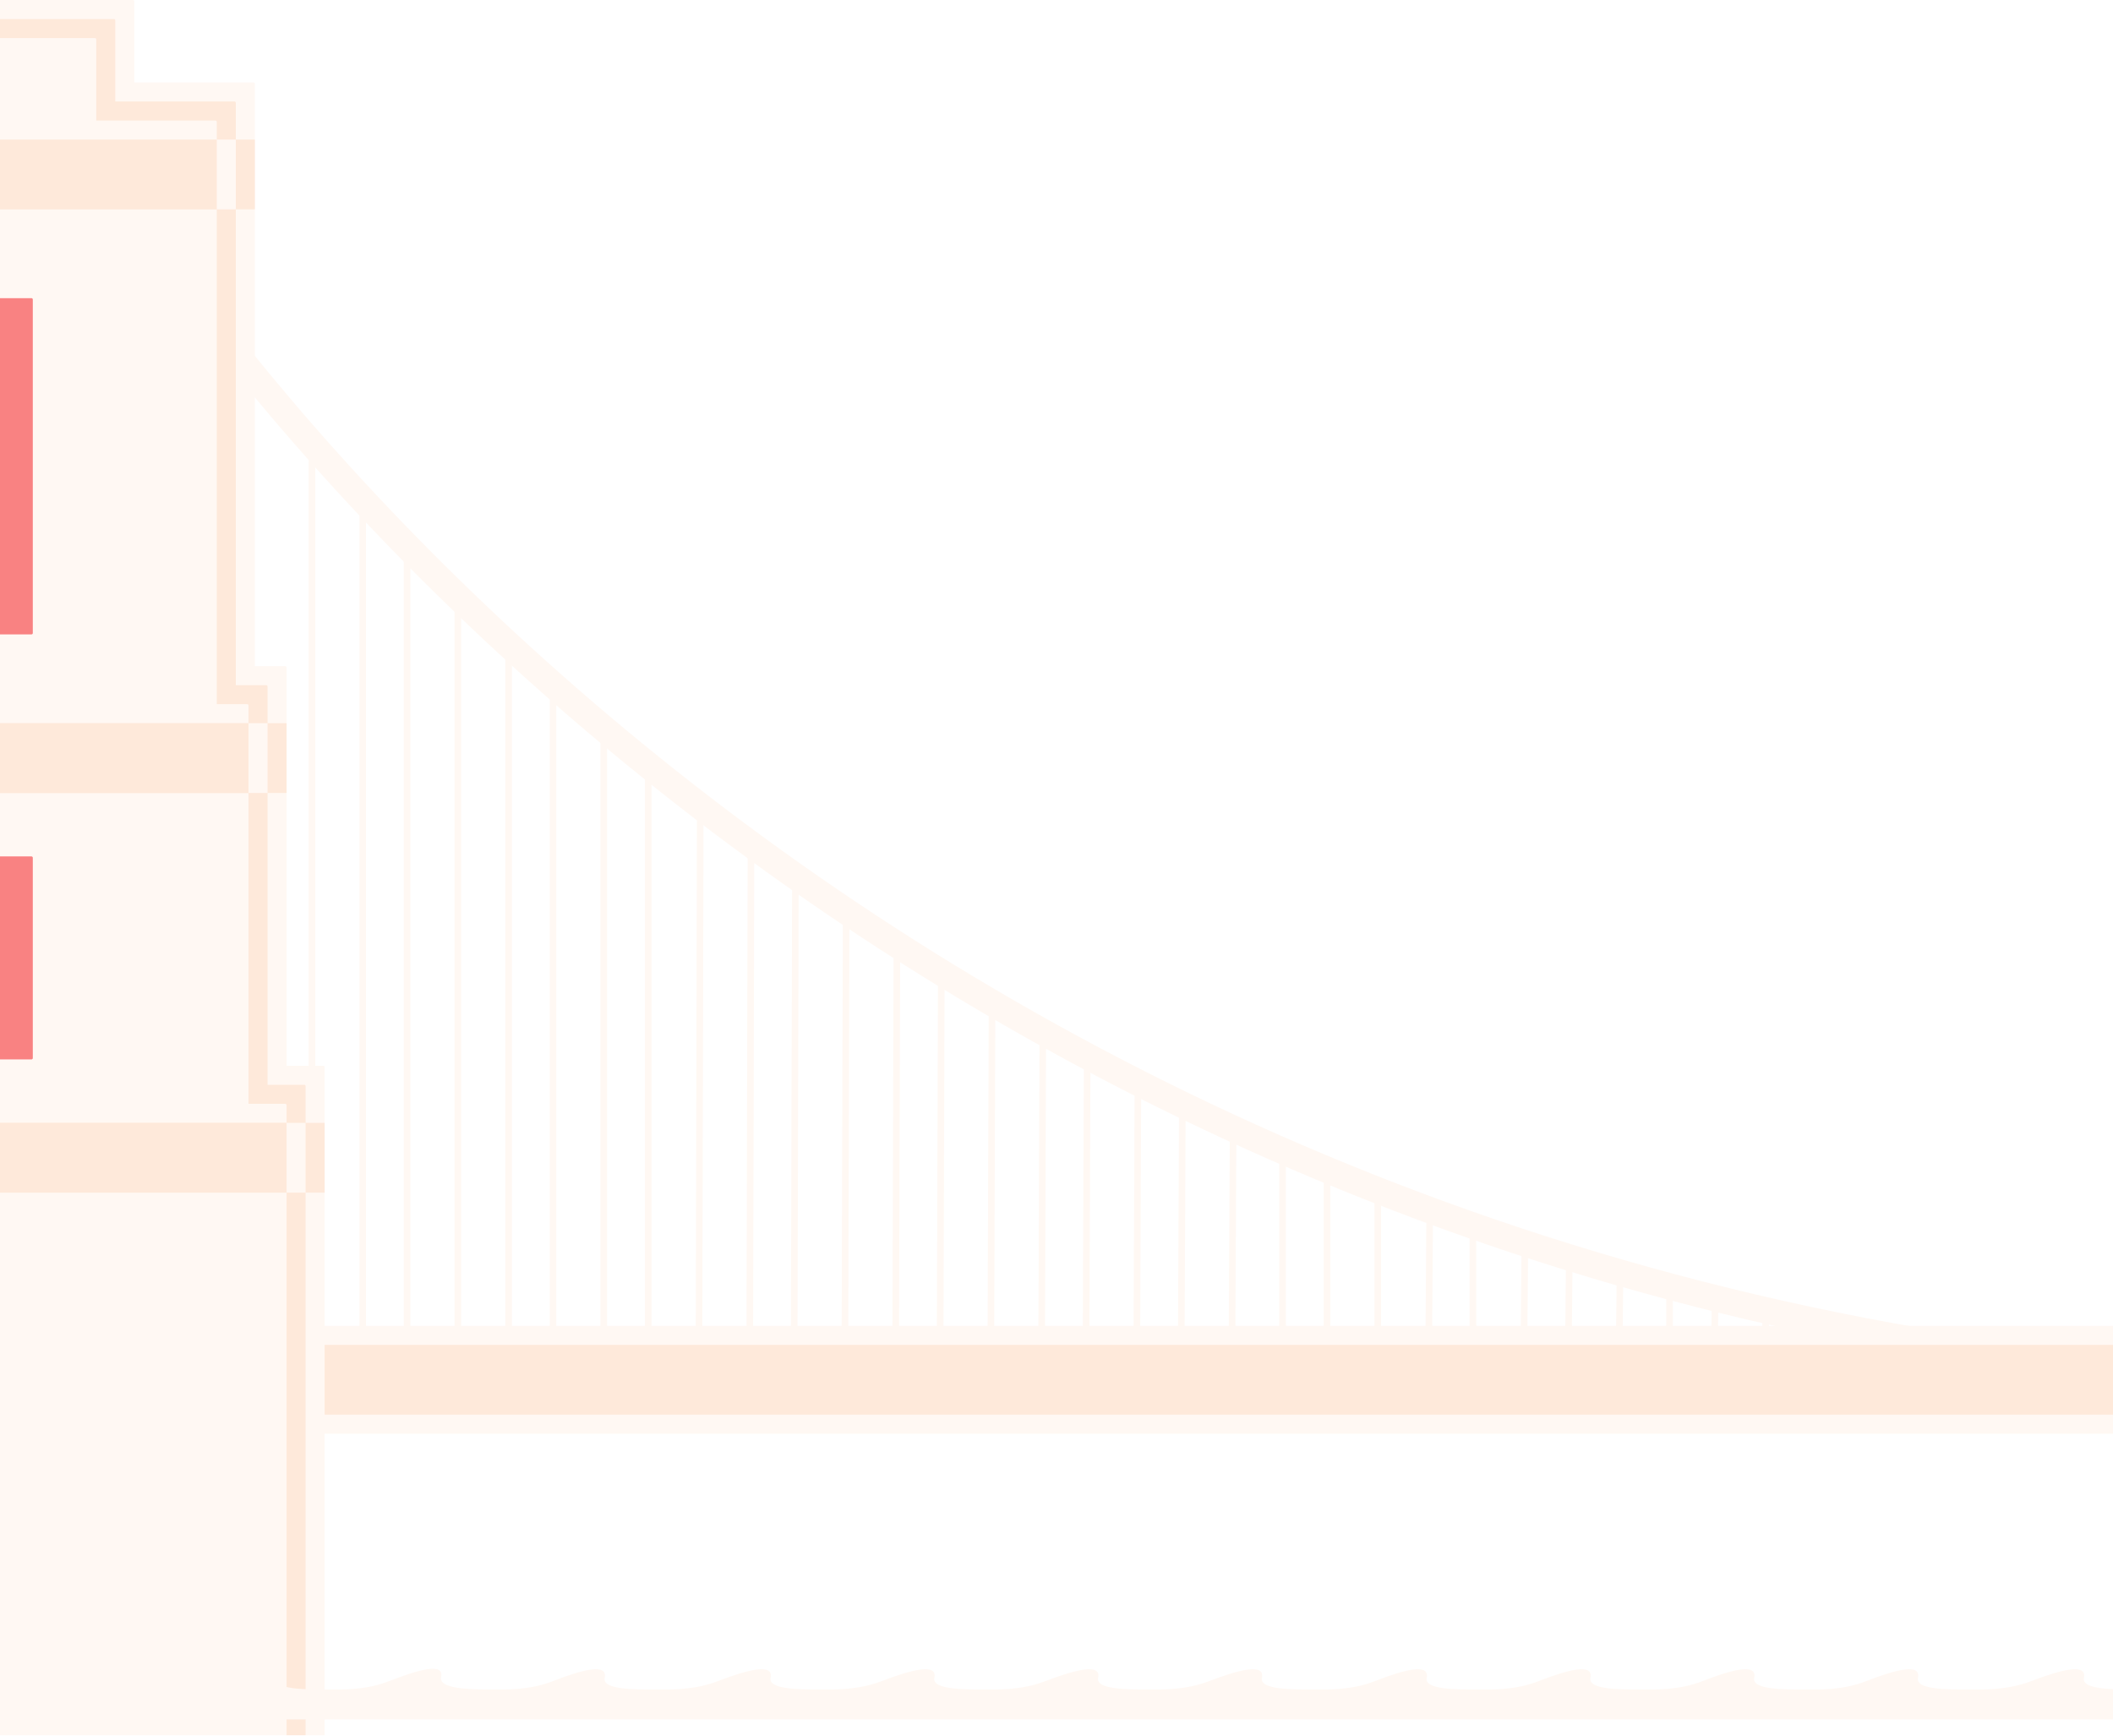
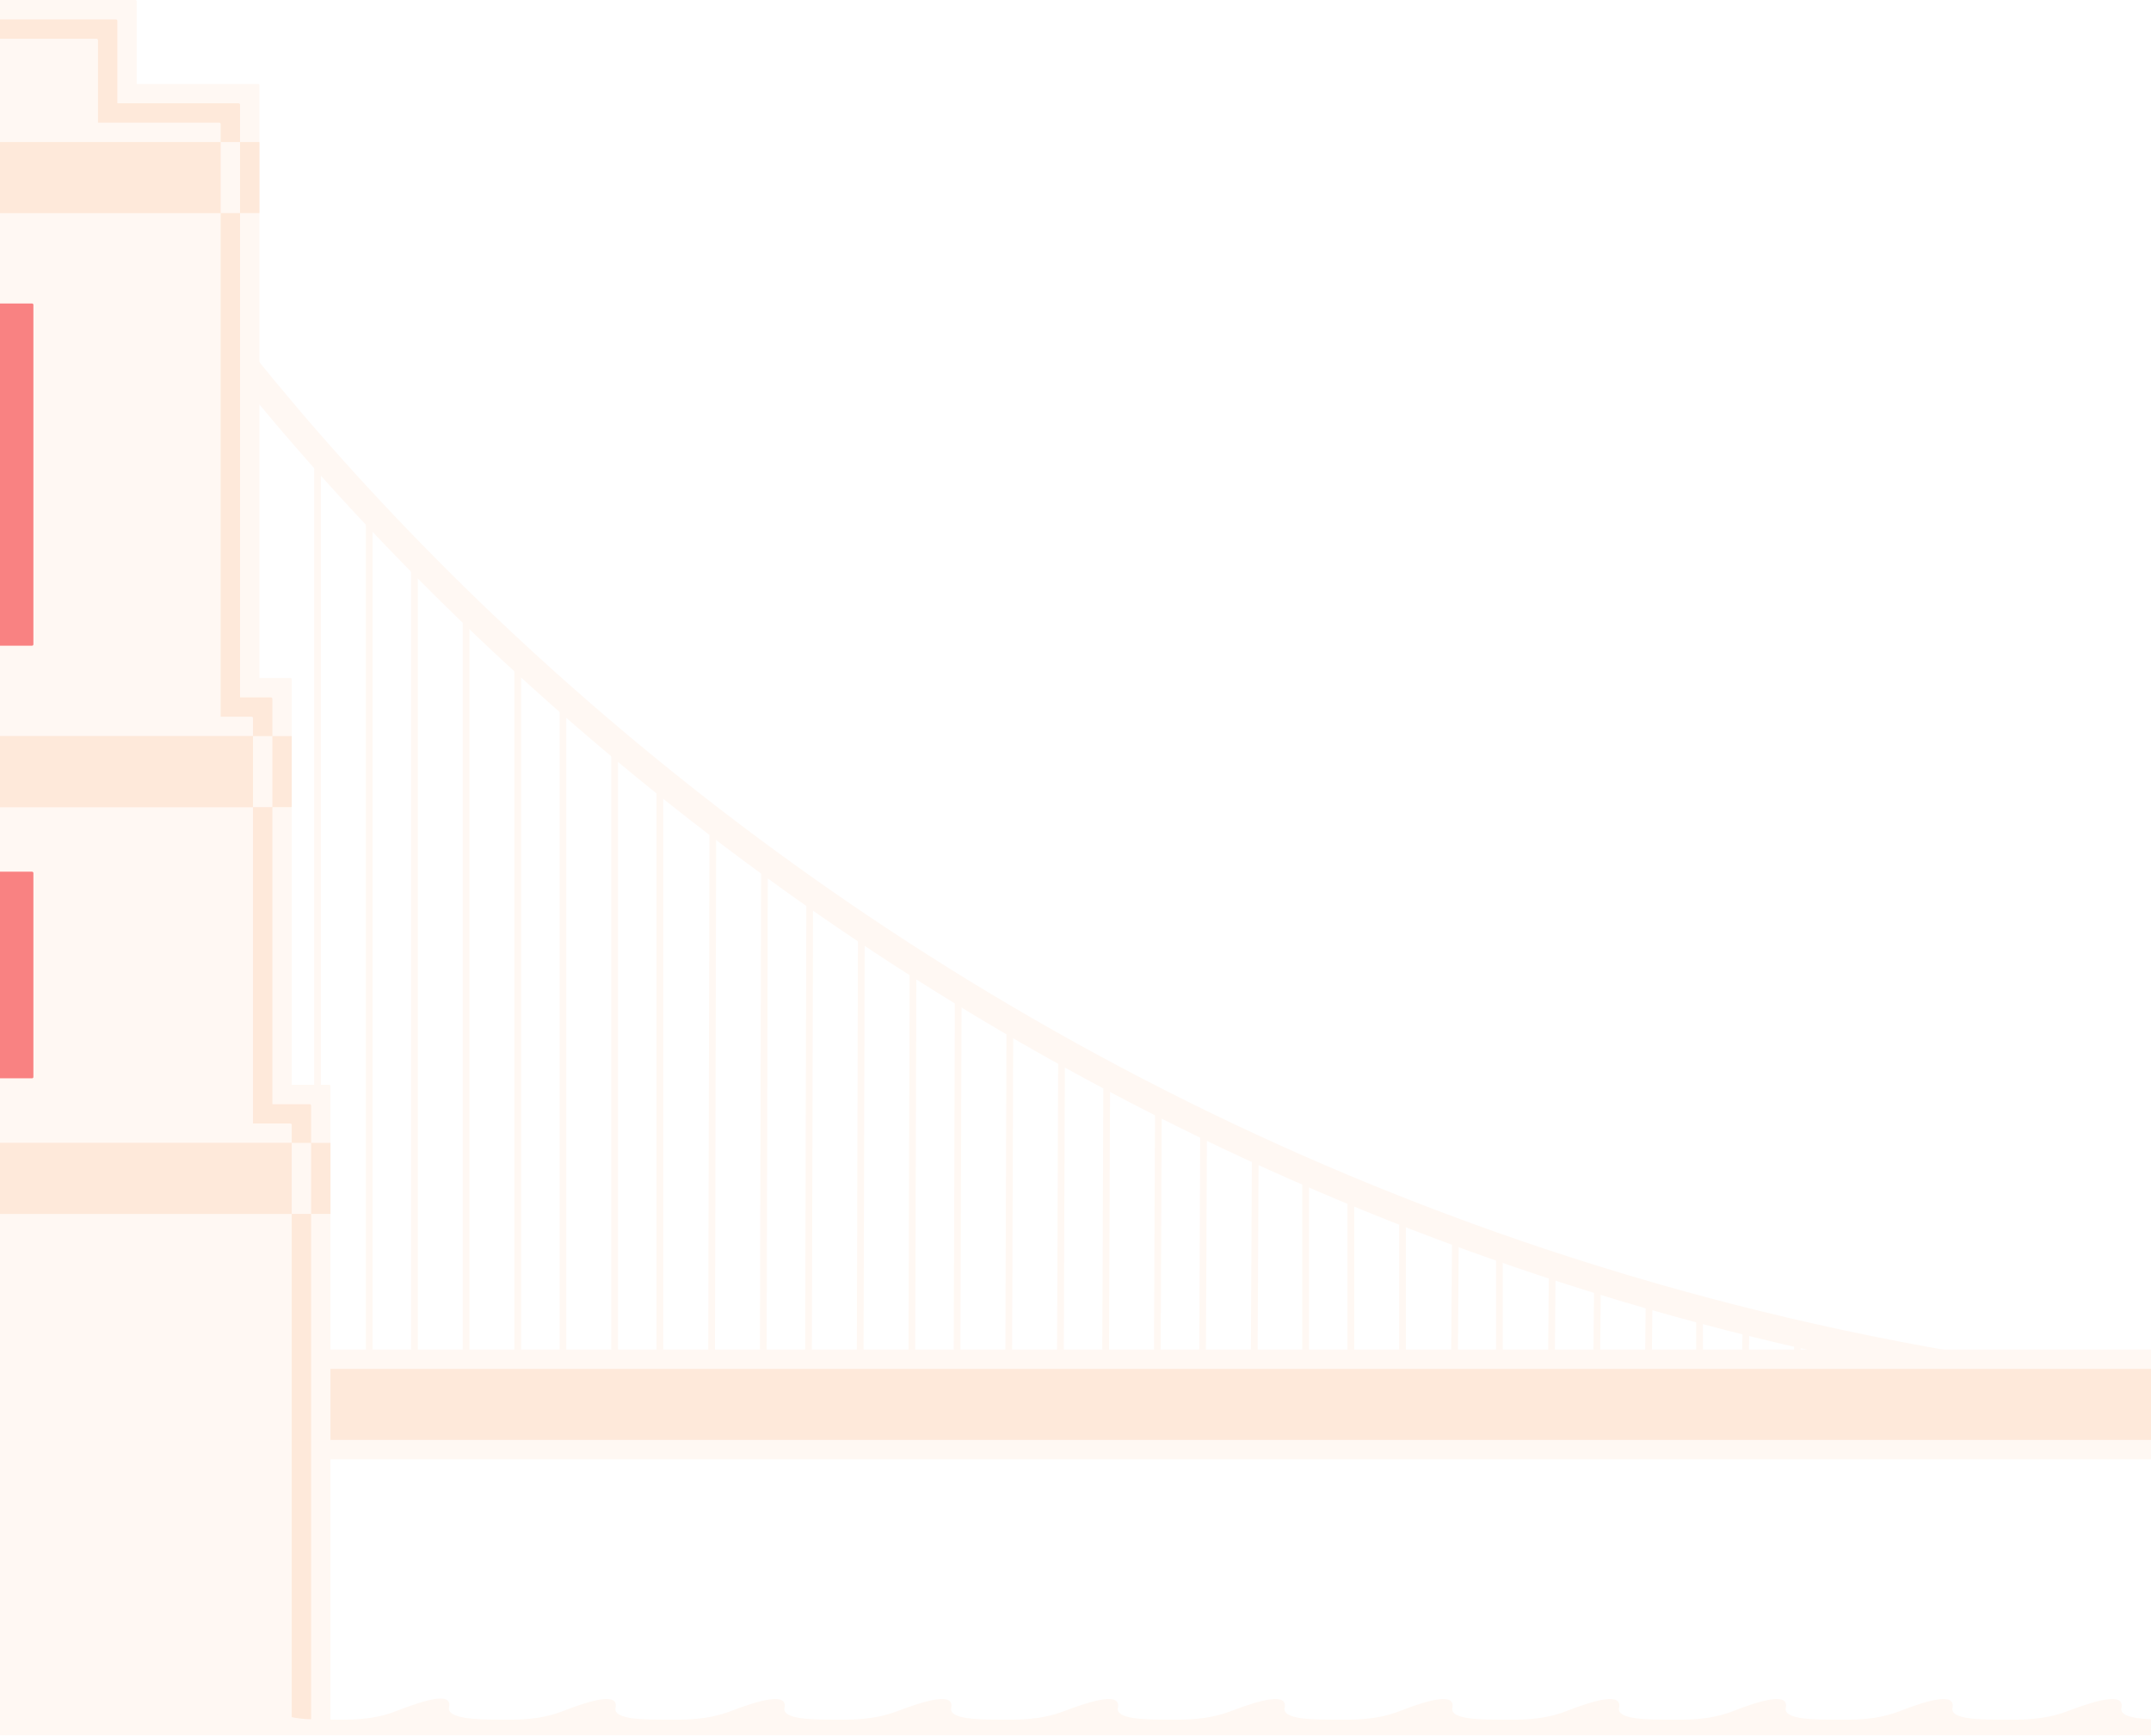
- <svg xmlns="http://www.w3.org/2000/svg" width="1600" height="1314" viewBox="0 0 1600 1314" fill="none">
-   <mask id="mask0" mask-type="alpha" maskUnits="userSpaceOnUse" x="0" y="0" width="1601" height="1314">
-     <rect width="1601" height="1314" fill="#C4C4C4" />
+ <svg xmlns="http://www.w3.org/2000/svg" width="1600" height="1291" viewBox="0 0 1600 1291" fill="none">
+   <mask id="mask0" mask-type="alpha" maskUnits="userSpaceOnUse" x="0" y="0" width="1601" height="1291">
+     <rect width="1601" height="1291" fill="#C4C4C4" />
  </mask>
  <g mask="url(#mask0)">
    <path d="M751.211 754.191L750.211 1047.22" stroke="#FFF8F3" stroke-width="5" />
    <path d="M712.782 734.977L711.782 1047.22" stroke="#FFF8F3" stroke-width="5" />
    <path d="M679.155 710.958L678.155 1047.22" stroke="#FFF8F3" stroke-width="5" />
    <path d="M640.725 686.939L639.725 1047.22" stroke="#FFF8F3" stroke-width="5" />
    <path d="M602.295 662.92L601.295 1047.22" stroke="#FFF8F3" stroke-width="5" />
    <path d="M568.67 634.097L567.67 1047.22" stroke="#FFF8F3" stroke-width="5" />
    <path d="M530.238 610.079L529.238 1047.22" stroke="#FFF8F3" stroke-width="5" />
    <path d="M490.808 581.256L490.808 1047.22" stroke="#FFF8F3" stroke-width="5" />
    <path d="M1043.24 893.501L1043.24 1047.22" stroke="#FFF8F3" stroke-width="5" />
    <path d="M1004.81 883.894L1004.81 1047.22" stroke="#FFF8F3" stroke-width="5" />
    <path d="M971.185 862.277V1047.22" stroke="#FFF8F3" stroke-width="5" />
    <path d="M933.754 850.267L932.754 1047.22" stroke="#FFF8F3" stroke-width="5" />
    <path d="M895.325 831.052L894.325 1047.22" stroke="#FFF8F3" stroke-width="5" />
    <path d="M861.698 811.836L860.698 1047.22" stroke="#FFF8F3" stroke-width="5" />
    <path d="M823.269 792.622L822.269 1047.22" stroke="#FFF8F3" stroke-width="5" />
    <path d="M789.642 778.211L788.642 1047.22" stroke="#FFF8F3" stroke-width="5" />
    <path d="M457.182 552.434L457.182 1047.22" stroke="#FFF8F3" stroke-width="5" />
    <path d="M418.751 518.807L418.751 1047.22" stroke="#FFF8F3" stroke-width="5" />
    <path d="M385.126 485.181L385.126 1047.22" stroke="#FFF8F3" stroke-width="5" />
    <path d="M346.695 451.554L346.695 1047.22" stroke="#FFF8F3" stroke-width="5" />
    <path d="M308.265 417.928L308.265 1047.22" stroke="#FFF8F3" stroke-width="5" />
    <path d="M274.639 379.498L274.639 1047.22" stroke="#FFF8F3" stroke-width="5" />
    <path d="M236.208 341.068L236.208 1047.22" stroke="#FFF8F3" stroke-width="5" />
    <path d="M1337.27 984.772L1336.27 1047.22" stroke="#FFF8F3" stroke-width="5" />
    <path d="M1298.84 975.166L1297.84 1047.22" stroke="#FFF8F3" stroke-width="5" />
    <path d="M1264.21 965.558L1264.21 1047.22" stroke="#FFF8F3" stroke-width="5" />
    <path d="M1226.79 955.95L1225.79 1047.22" stroke="#FFF8F3" stroke-width="5" />
    <path d="M1188.36 946.343L1187.36 1047.22" stroke="#FFF8F3" stroke-width="5" />
    <path d="M1154.73 931.931L1153.73 1047.22" stroke="#FFF8F3" stroke-width="5" />
    <path d="M1115.3 922.324L1115.3 1047.22" stroke="#FFF8F3" stroke-width="5" />
    <path d="M1082.67 907.913L1081.67 1047.22" stroke="#FFF8F3" stroke-width="5" />
    <path d="M20.039 28.823C193.419 365.882 795.474 1041.44 1816.65 1047.22" stroke="#FFF8F3" stroke-width="20" />
    <path d="M-4346.59 40.832C-4095.99 324.254 -3312.34 891.099 -2182.49 891.099C-1052.64 891.099 -248.172 324.254 12.833 40.832" stroke="#FFF8F3" stroke-width="20" />
    <rect x="-6023.1" y="1003.99" width="7686.03" height="81.664" fill="#FFF8F3" />
    <rect x="-6023.1" y="1018.4" width="7686.03" height="52.842" fill="#FEE9DA" />
    <rect x="-239.364" y="807.031" width="485.181" height="979.969" rx="1" fill="#FFF8F3" />
    <rect x="-186.522" y="62.449" width="379.498" height="1421.92" rx="1" fill="#FFF8F3" />
    <rect x="-205.738" y="504.394" width="422.732" height="979.969" rx="1" fill="#FFF8F3" />
    <rect width="191.746" height="710.958" rx="1" transform="matrix(-1 0 0 1 101.704 0)" fill="#FFF8F3" />
    <rect x="-224.954" y="821.444" width="456.358" height="662.92" rx="1" fill="#FEE9DA" />
    <rect x="-172.113" y="76.86" width="350.675" height="1330.64" rx="1" fill="#FEE9DA" />
    <rect x="-191.329" y="518.807" width="393.909" height="888.697" rx="1" fill="#FEE9DA" />
    <rect width="163.328" height="686.939" rx="1" transform="matrix(-1 0 0 1 87.29 14.4114)" fill="#FEE9DA" />
    <rect x="-210.542" y="835.856" width="427.535" height="648.509" rx="1" fill="#FFF8F3" />
    <rect x="-157.701" y="91.272" width="321.852" height="1244.18" rx="1" fill="#FFF8F3" />
    <rect x="-176.917" y="533.218" width="365.086" height="802.229" rx="1" fill="#FFF8F3" />
    <rect width="134.506" height="643.705" rx="1" transform="matrix(-1 0 0 1 72.8804 28.8228)" fill="#FFF8F3" />
    <rect x="-205.738" y="547.63" width="422.732" height="52.842" fill="#FEE9DA" />
    <rect x="-191.328" y="547.63" width="393.909" height="52.842" fill="#FFF8F3" />
    <rect x="-176.917" y="547.63" width="365.086" height="52.842" fill="#FEE9DA" />
    <rect x="-186.522" y="105.683" width="379.498" height="52.842" fill="#FEE9DA" />
    <rect x="-172.111" y="105.683" width="350.675" height="52.842" fill="#FFF8F3" />
    <rect x="-157.698" y="105.683" width="321.852" height="52.842" fill="#FEE9DA" />
    <rect x="-239.364" y="850.267" width="485.181" height="52.842" fill="#FEE9DA" />
    <rect x="-224.952" y="850.267" width="456.358" height="52.842" fill="#FFF8F3" />
    <rect x="-210.54" y="850.267" width="427.535" height="52.842" fill="#FEE9DA" />
    <rect x="-13.586" y="225.777" width="38.43" height="254.6" rx="1" fill="#F98282" />
    <rect x="-13.586" y="648.509" width="38.43" height="153.721" rx="1" fill="#F98282" />
    <path d="M294.521 1273.06C276.619 1280.02 259.182 1279.37 248.416 1279.35L247.878 1279.35C231.219 1279.36 206.811 1279.37 208.668 1270.55C211.053 1259.22 193.167 1264.25 170.512 1273.06C152.61 1280.02 135.174 1279.37 124.407 1279.35L123.867 1279.35C107.232 1279.36 83.995 1279.37 85.852 1270.55C88.237 1259.22 69.159 1264.25 46.503 1273.06C28.379 1280.11 10.732 1279.35 0 1279.35V1302H3855V1279.35L3853.64 1279.35C3836.69 1279.36 3813.01 1279.37 3814.9 1270.55C3817.33 1259.22 3797.89 1264.25 3774.8 1273.06C3756.72 1279.96 3739.09 1279.38 3728.1 1279.35C3711.29 1279.35 3689.06 1279.1 3690.89 1270.55C3693.32 1259.22 3673.88 1264.25 3650.79 1273.06C3632.71 1279.96 3615.08 1279.38 3604.09 1279.35C3587.28 1279.35 3565.05 1279.1 3566.88 1270.55C3569.31 1259.22 3549.87 1264.25 3526.79 1273.06C3508.54 1280.02 3490.77 1279.37 3479.8 1279.35L3479.25 1279.35C3462.62 1279.36 3439.38 1279.37 3441.24 1270.55C3443.62 1259.22 3424.55 1264.25 3401.89 1273.06C3383.99 1280.02 3366.55 1279.37 3355.79 1279.35L3355.25 1279.35C3338.61 1279.36 3315.37 1279.37 3317.23 1270.55C3319.62 1259.22 3300.54 1264.25 3277.88 1273.06C3259.98 1280.02 3242.54 1279.37 3231.78 1279.35L3231.24 1279.35C3214.6 1279.36 3191.37 1279.37 3193.22 1270.55C3195.61 1259.22 3176.53 1264.25 3153.87 1273.06C3135.97 1280.02 3118.54 1279.37 3107.77 1279.35L3107.23 1279.35C3090.59 1279.36 3067.36 1279.37 3069.21 1270.55C3071.6 1259.22 3052.52 1264.25 3029.87 1273.06C3011.98 1280.01 2994.56 1279.37 2983.79 1279.35L2983.19 1279.35C2966.24 1279.36 2942.56 1279.37 2944.46 1270.55C2946.89 1259.22 2927.44 1264.25 2904.36 1273.06C2886.27 1279.96 2868.65 1279.38 2857.66 1279.35C2840.85 1279.35 2818.61 1279.1 2820.45 1270.55C2822.88 1259.22 2803.44 1264.25 2780.35 1273.06C2762.26 1279.96 2744.64 1279.38 2733.65 1279.35C2716.84 1279.35 2694.6 1279.1 2696.44 1270.55C2698.87 1259.22 2679.43 1264.25 2656.34 1273.06C2638.25 1279.96 2620.63 1279.38 2609.64 1279.35C2592.83 1279.35 2570.59 1279.1 2572.43 1270.55C2574.86 1259.22 2555.42 1264.25 2532.33 1273.06C2514.09 1280.02 2496.32 1279.37 2485.35 1279.35L2484.8 1279.35C2468.17 1279.36 2444.93 1279.37 2446.79 1270.55C2449.17 1259.22 2430.09 1264.25 2407.44 1273.06C2389.54 1280.02 2372.1 1279.37 2361.33 1279.35L2360.79 1279.35C2344.16 1279.36 2320.92 1279.37 2322.78 1270.55C2325.16 1259.22 2306.08 1264.25 2283.43 1273.06C2265.53 1280.02 2248.09 1279.37 2237.32 1279.35L2236.78 1279.35C2220.15 1279.36 2196.91 1279.37 2198.77 1270.55C2201.15 1259.22 2182.08 1264.25 2159.42 1273.06C2141.52 1280.02 2124.08 1279.37 2113.32 1279.35L2112.77 1279.35C2096.14 1279.36 2072.9 1279.37 2074.76 1270.55C2077.15 1259.22 2058.07 1264.25 2035.41 1273.06C2017.53 1280.01 2000.1 1279.37 1989.34 1279.35L1988.74 1279.35C1971.79 1279.36 1948.11 1279.37 1950 1270.55C1952.43 1259.22 1932.99 1264.25 1909.9 1273.06C1891.82 1279.96 1874.19 1279.38 1863.2 1279.35C1846.39 1279.35 1824.16 1279.1 1825.99 1270.55C1828.42 1259.22 1808.98 1264.25 1785.9 1273.06C1767.81 1279.96 1750.19 1279.38 1739.19 1279.35C1722.39 1279.35 1700.15 1279.1 1701.98 1270.55C1704.41 1259.22 1684.97 1264.25 1661.89 1273.06C1643.8 1279.96 1626.18 1279.38 1615.18 1279.35C1598.38 1279.35 1576.14 1279.1 1577.98 1270.55C1580.41 1259.22 1560.96 1264.25 1537.88 1273.06C1519.63 1280.02 1501.86 1279.37 1490.89 1279.35L1490.35 1279.35C1473.71 1279.36 1450.47 1279.37 1452.33 1270.55C1454.72 1259.22 1435.64 1264.25 1412.98 1273.06C1395.08 1280.02 1377.65 1279.37 1366.88 1279.35L1366.34 1279.35C1349.7 1279.36 1326.47 1279.37 1328.32 1270.55C1330.71 1259.22 1311.63 1264.25 1288.97 1273.06C1271.07 1280.02 1253.64 1279.37 1242.87 1279.35L1242.33 1279.35C1225.7 1279.36 1202.46 1279.37 1204.31 1270.55C1206.7 1259.22 1187.62 1264.25 1164.97 1273.06C1147.06 1280.02 1129.63 1279.37 1118.86 1279.35L1118.32 1279.35C1101.69 1279.36 1078.45 1279.37 1080.31 1270.55C1082.69 1259.22 1063.61 1264.25 1040.96 1273.06C1023.07 1280.01 1005.65 1279.37 994.882 1279.35L994.287 1279.35C977.336 1279.36 953.655 1279.37 955.548 1270.55C957.978 1259.22 938.536 1264.25 915.45 1273.06C897.362 1279.96 879.74 1279.38 868.747 1279.35C851.94 1279.35 829.703 1279.1 831.539 1270.55C833.97 1259.22 814.528 1264.25 791.441 1273.06C773.353 1279.96 755.731 1279.38 744.739 1279.35C727.932 1279.35 705.694 1279.1 707.531 1270.55C709.961 1259.22 690.519 1264.25 667.432 1273.06C649.344 1279.96 631.723 1279.38 620.73 1279.35C603.922 1279.35 581.685 1279.1 583.522 1270.55C585.952 1259.22 566.511 1264.25 543.424 1273.06C525.18 1280.02 507.411 1279.37 496.439 1279.35L495.893 1279.35C479.258 1279.36 456.021 1279.37 457.878 1270.55C460.263 1259.22 441.185 1264.25 418.529 1273.06C400.627 1280.02 383.191 1279.37 372.425 1279.35C355.758 1279.36 332.122 1278.92 334 1270C336.385 1258.68 317.176 1264.25 294.521 1273.06Z" fill="#FFF8F3" />
  </g>
</svg>
